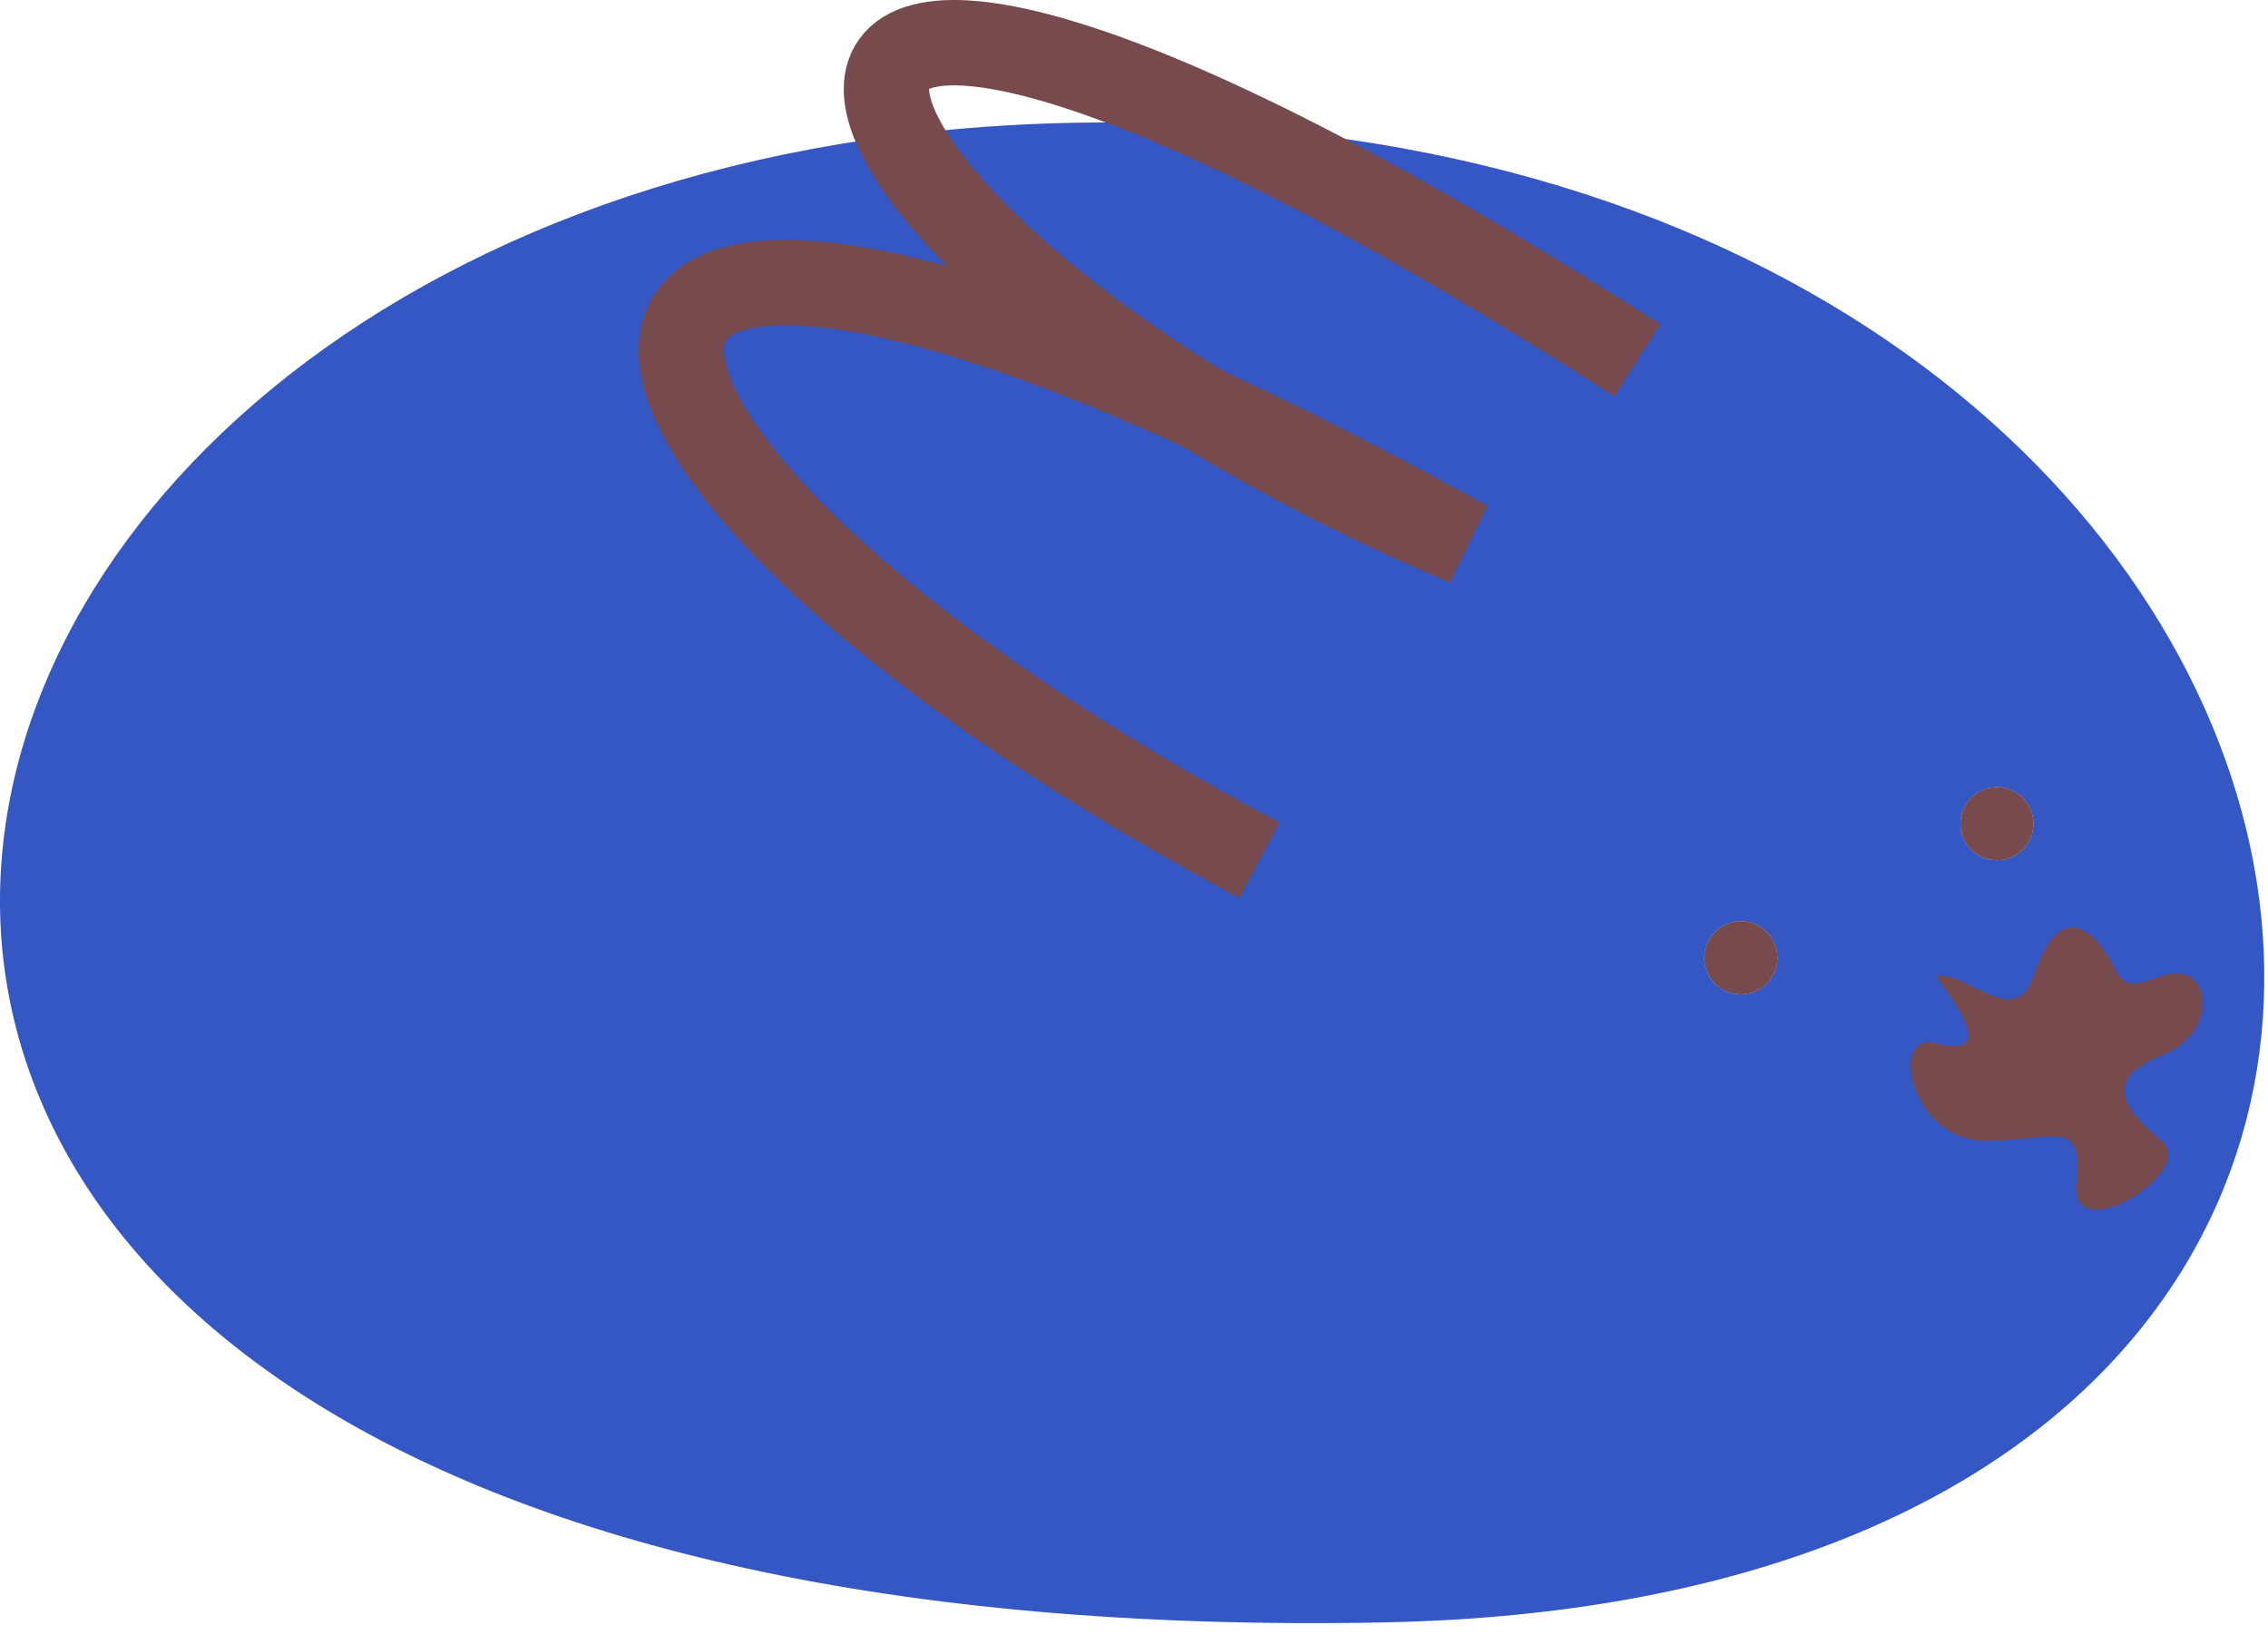
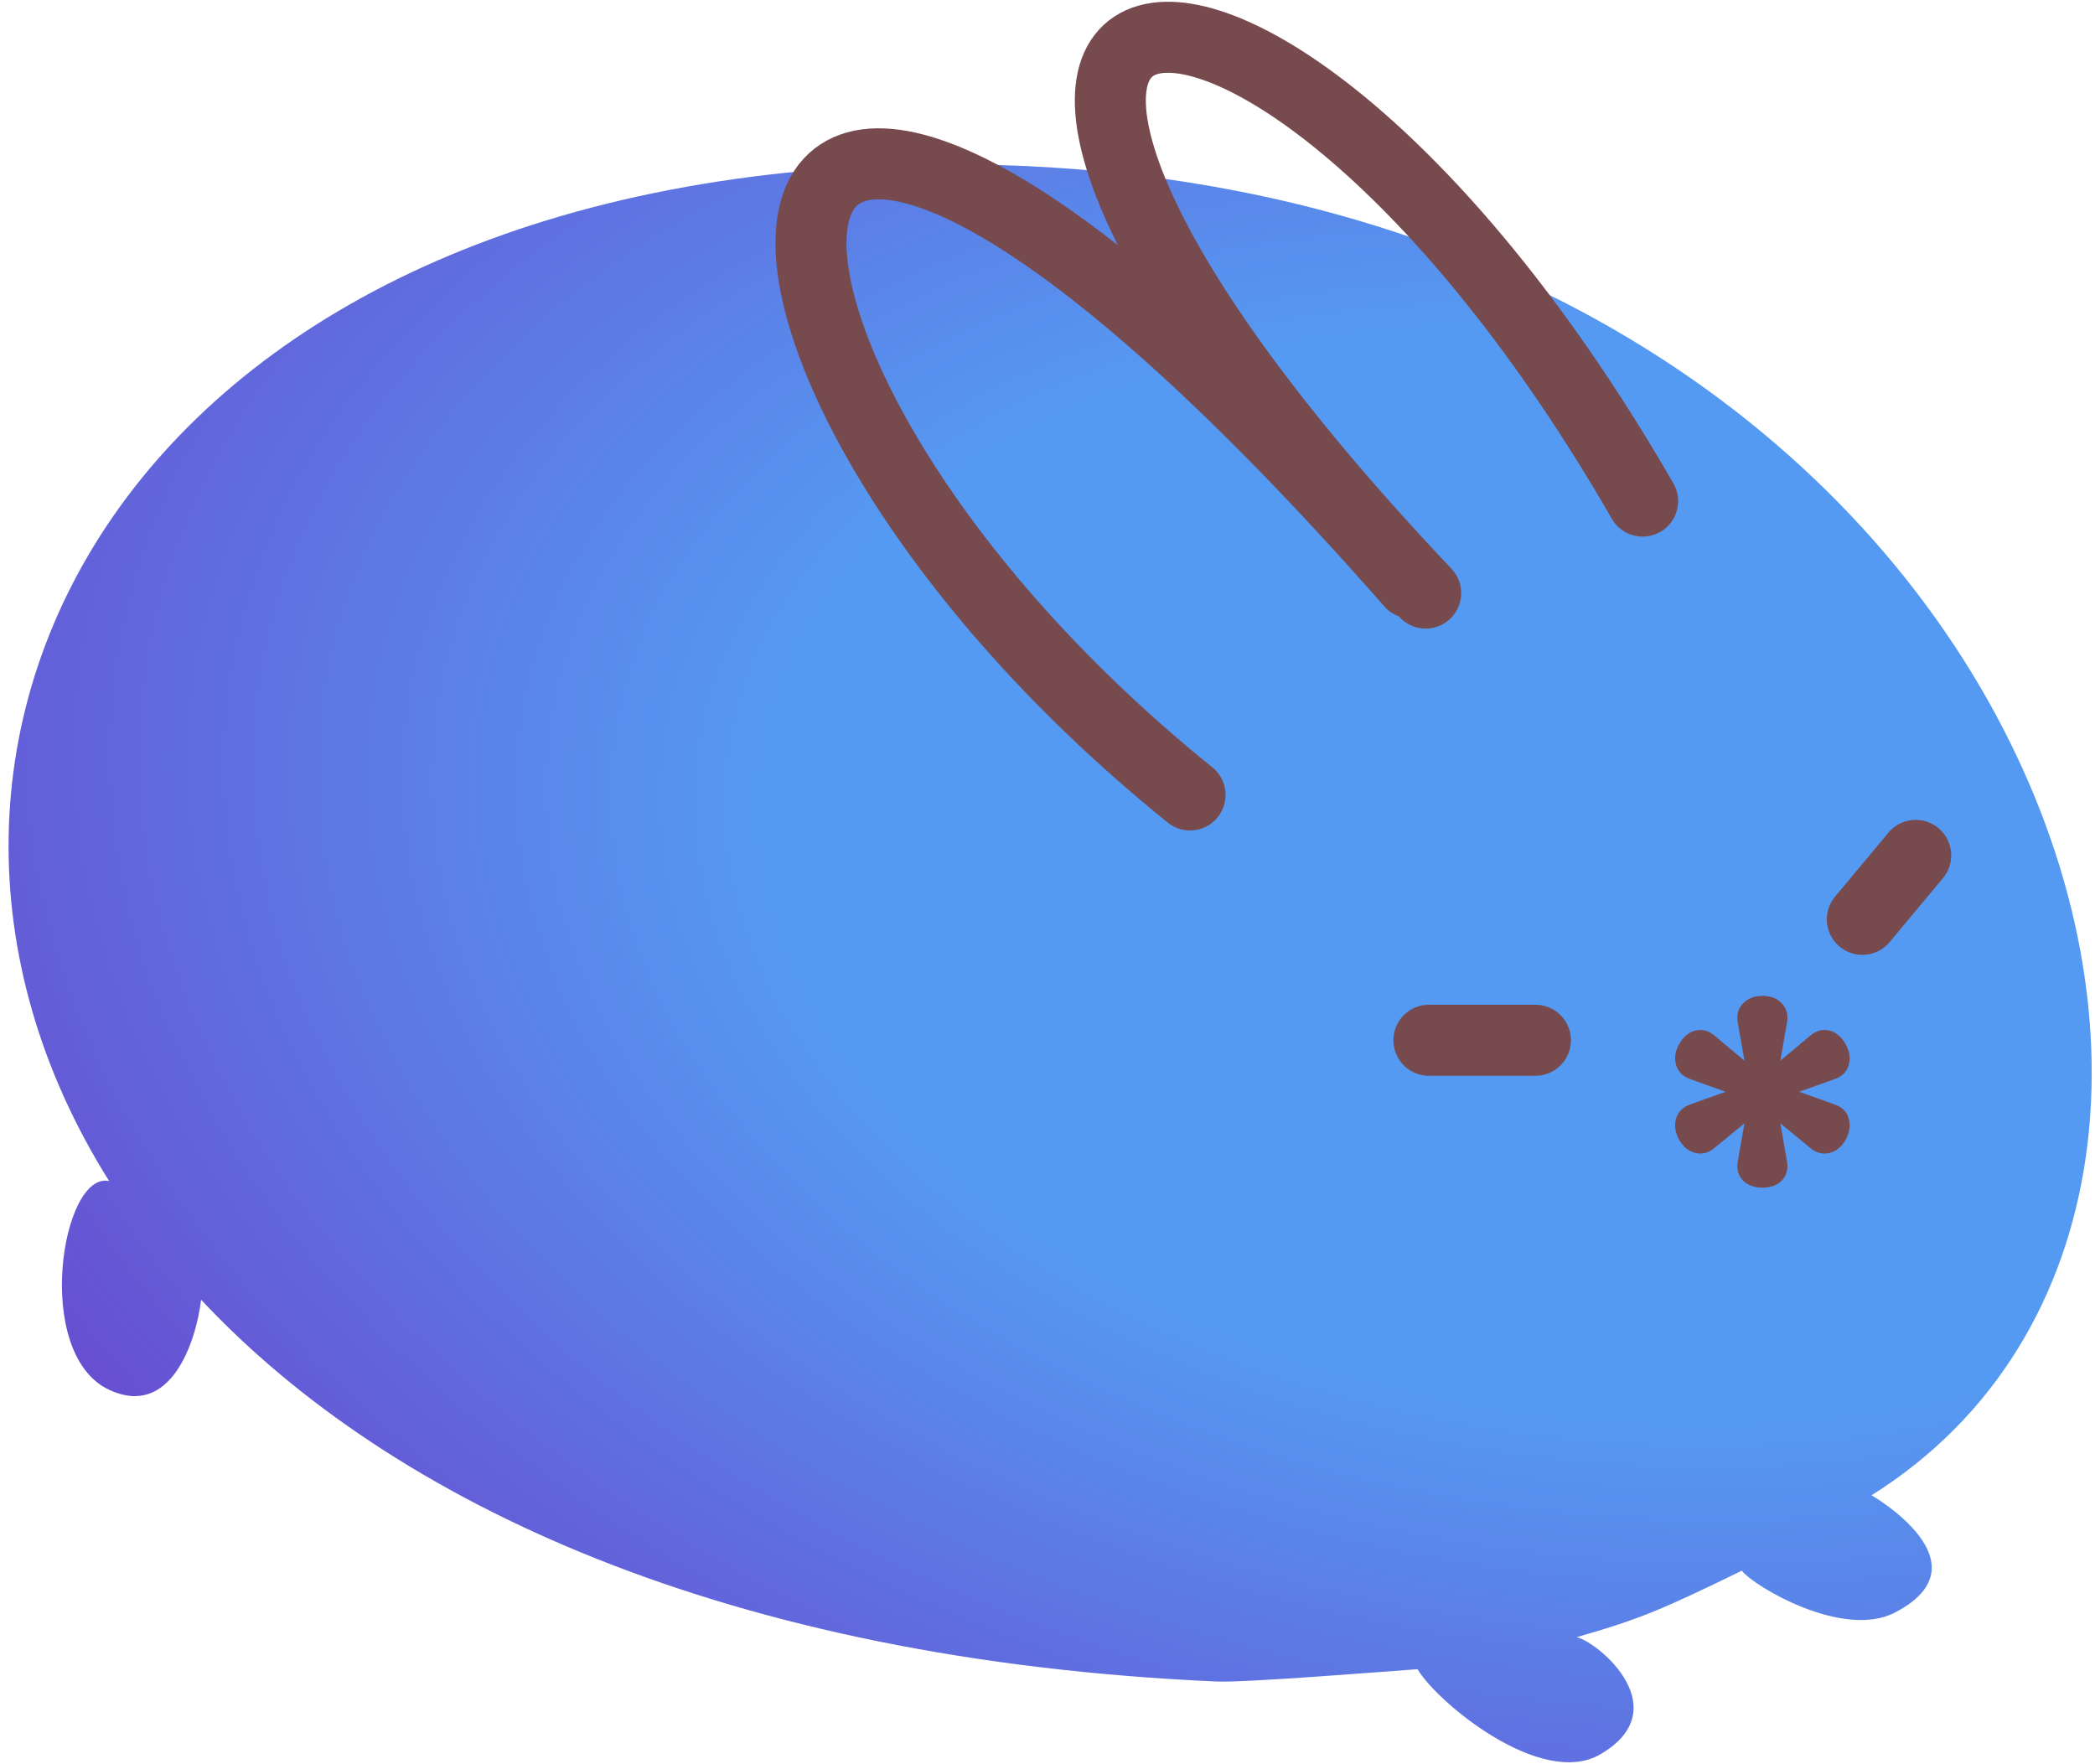
- <svg xmlns="http://www.w3.org/2000/svg" width="186" height="134" viewBox="0 0 186 134" fill="none">
-   <path d="M90.767 10.043C200.767 10.042 224.056 130.991 113.267 133.042C-48.733 136.042 -19.233 10.043 90.767 10.043Z" fill="#3457C3" />
-   <path d="M166.767 80.043C165.267 84.543 161.267 79.543 158.767 80.043C161.767 84.043 162.767 86.543 158.767 85.543C154.767 84.543 156.767 93.543 162.767 93.543C168.767 93.543 170.767 91.543 170.267 97.043C169.767 102.542 180.267 96.043 177.267 93.543C174.267 91.043 172.267 88.543 177.267 86.543C182.267 84.543 181.267 78.543 177.267 80.043C173.267 81.543 174.267 80.043 172.267 77.543C170.267 75.043 168.267 75.543 166.767 80.043Z" fill="#774A4E" />
-   <path d="M103.267 70.542C36.767 35.042 38.267 -0.958 120.267 44.542C59.767 19.043 49.267 -24.958 134.267 29.542" stroke="#774A4E" stroke-width="7" />
-   <circle cx="142.767" cy="78.543" r="3" fill="#D9D9D9" />
-   <circle cx="142.767" cy="78.543" r="3" fill="#774A4E" />
-   <circle cx="163.767" cy="67.543" r="3" fill="#D9D9D9" />
-   <circle cx="163.767" cy="67.543" r="3" fill="#774A4E" />
+ <svg xmlns="http://www.w3.org/2000/svg" width="177" height="149" viewBox="0 0 177 149" fill="none">
+   <path d="M156.49 85.887C154.99 90.387 150.99 85.387 148.49 85.887C151.49 89.888 152.49 92.387 148.49 91.387C144.49 90.387 146.49 99.387 152.49 99.387C158.49 99.387 160.49 97.387 159.99 102.887C159.49 108.387 169.99 101.887 166.99 99.387C163.99 96.887 161.99 94.387 166.99 92.387C171.99 90.387 170.99 84.387 166.99 85.887C162.99 87.388 163.99 85.887 161.99 83.387C159.99 80.887 157.99 81.387 156.49 85.887Z" fill="#774A4E" />
+   <circle cx="132.49" cy="84.387" r="3" fill="#D9D9D9" />
+   <circle cx="132.49" cy="84.387" r="3" fill="#774A4E" />
+   <circle cx="153.49" cy="73.387" r="3" fill="#D9D9D9" />
+   <circle cx="153.49" cy="73.387" r="3" fill="#774A4E" />
+   <line x1="84.249" y1="34.1" x2="95.936" y2="52.362" stroke="#FFF6E5" stroke-width="8" stroke-linecap="round" />
+   <path d="M119.764 141.024C117.501 141.184 105.211 142.172 102.826 142.066C61.534 140.245 33.158 127.07 16.99 109.808C16.568 113.361 14.423 119.857 9.223 117.421C2.723 114.376 5.223 98.898 9.223 99.785C-14.266 62.4 11.395 13.887 80.409 13.887C170.001 13.887 199.968 100.074 158.122 126.33C158.122 126.33 168.086 132.062 160.115 136.23C155.727 138.525 148.159 134.012 147.163 132.702C140.53 135.927 138.694 136.751 133.214 138.315C135.207 138.843 141.683 144.436 135.207 148.215C130.226 151.121 121.424 143.837 119.764 141.024Z" fill="url(#paint0_radial_12507_177)" />
+   <path d="M148.899 100.343C148.209 100.343 147.654 100.134 147.234 99.714C146.84 99.27 146.704 98.728 146.827 98.086L147.382 94.904L144.866 96.976C144.373 97.395 143.843 97.543 143.275 97.42C142.708 97.297 142.239 96.927 141.869 96.31C141.524 95.669 141.438 95.064 141.61 94.497C141.783 93.93 142.178 93.535 142.794 93.313L145.791 92.24L142.794 91.167C142.178 90.945 141.783 90.55 141.61 89.983C141.438 89.416 141.524 88.824 141.869 88.207C142.239 87.566 142.708 87.183 143.275 87.06C143.843 86.937 144.373 87.085 144.866 87.504L147.382 89.613L146.827 86.431C146.704 85.765 146.84 85.222 147.234 84.803C147.654 84.359 148.209 84.137 148.899 84.137C149.615 84.137 150.17 84.359 150.564 84.803C150.959 85.222 151.095 85.765 150.971 86.431L150.416 89.613L152.932 87.504C153.426 87.085 153.956 86.937 154.523 87.06C155.091 87.183 155.559 87.566 155.929 88.207C156.275 88.824 156.361 89.416 156.188 89.983C156.04 90.55 155.646 90.945 155.004 91.167L152.007 92.24L155.004 93.313C155.646 93.535 156.04 93.93 156.188 94.497C156.361 95.064 156.275 95.669 155.929 96.31C155.559 96.927 155.091 97.297 154.523 97.42C153.956 97.543 153.426 97.395 152.932 96.976L150.416 94.904L150.971 98.086C151.095 98.728 150.959 99.27 150.564 99.714C150.17 100.134 149.615 100.343 148.899 100.343Z" fill="#774A4E" />
+   <line x1="3" y1="-3" x2="10.038" y2="-3" transform="matrix(-0.640669 0.767817 0.767817 0.640669 166.077 71.8872)" stroke="#774A4E" stroke-width="6" stroke-linecap="round" />
+   <line x1="120.723" y1="87.887" x2="129.723" y2="87.887" stroke="#774A4E" stroke-width="6" stroke-linecap="round" />
+   <path d="M100.543 67.162C53.406 29.137 57.218 -21.358 119.206 49.246" stroke="#774A4E" stroke-width="6" stroke-linecap="round" stroke-linejoin="round" />
+   <path d="M138.779 42.335C105.684 -15.116 66.599 -6.735 120.449 50.108" stroke="#774A4E" stroke-width="6" stroke-linecap="round" stroke-linejoin="round" />
+   <defs>
+     <radialGradient id="paint0_radial_12507_177" cx="0" cy="0" r="1" gradientTransform="matrix(-14.5 107.594 -168.061 -23.3352 134.723 73.7744)" gradientUnits="userSpaceOnUse">
+       <stop offset="0.415" stop-color="#559AF2" />
+       <stop offset="1" stop-color="#6B3ECA" />
+     </radialGradient>
+   </defs>
</svg>
